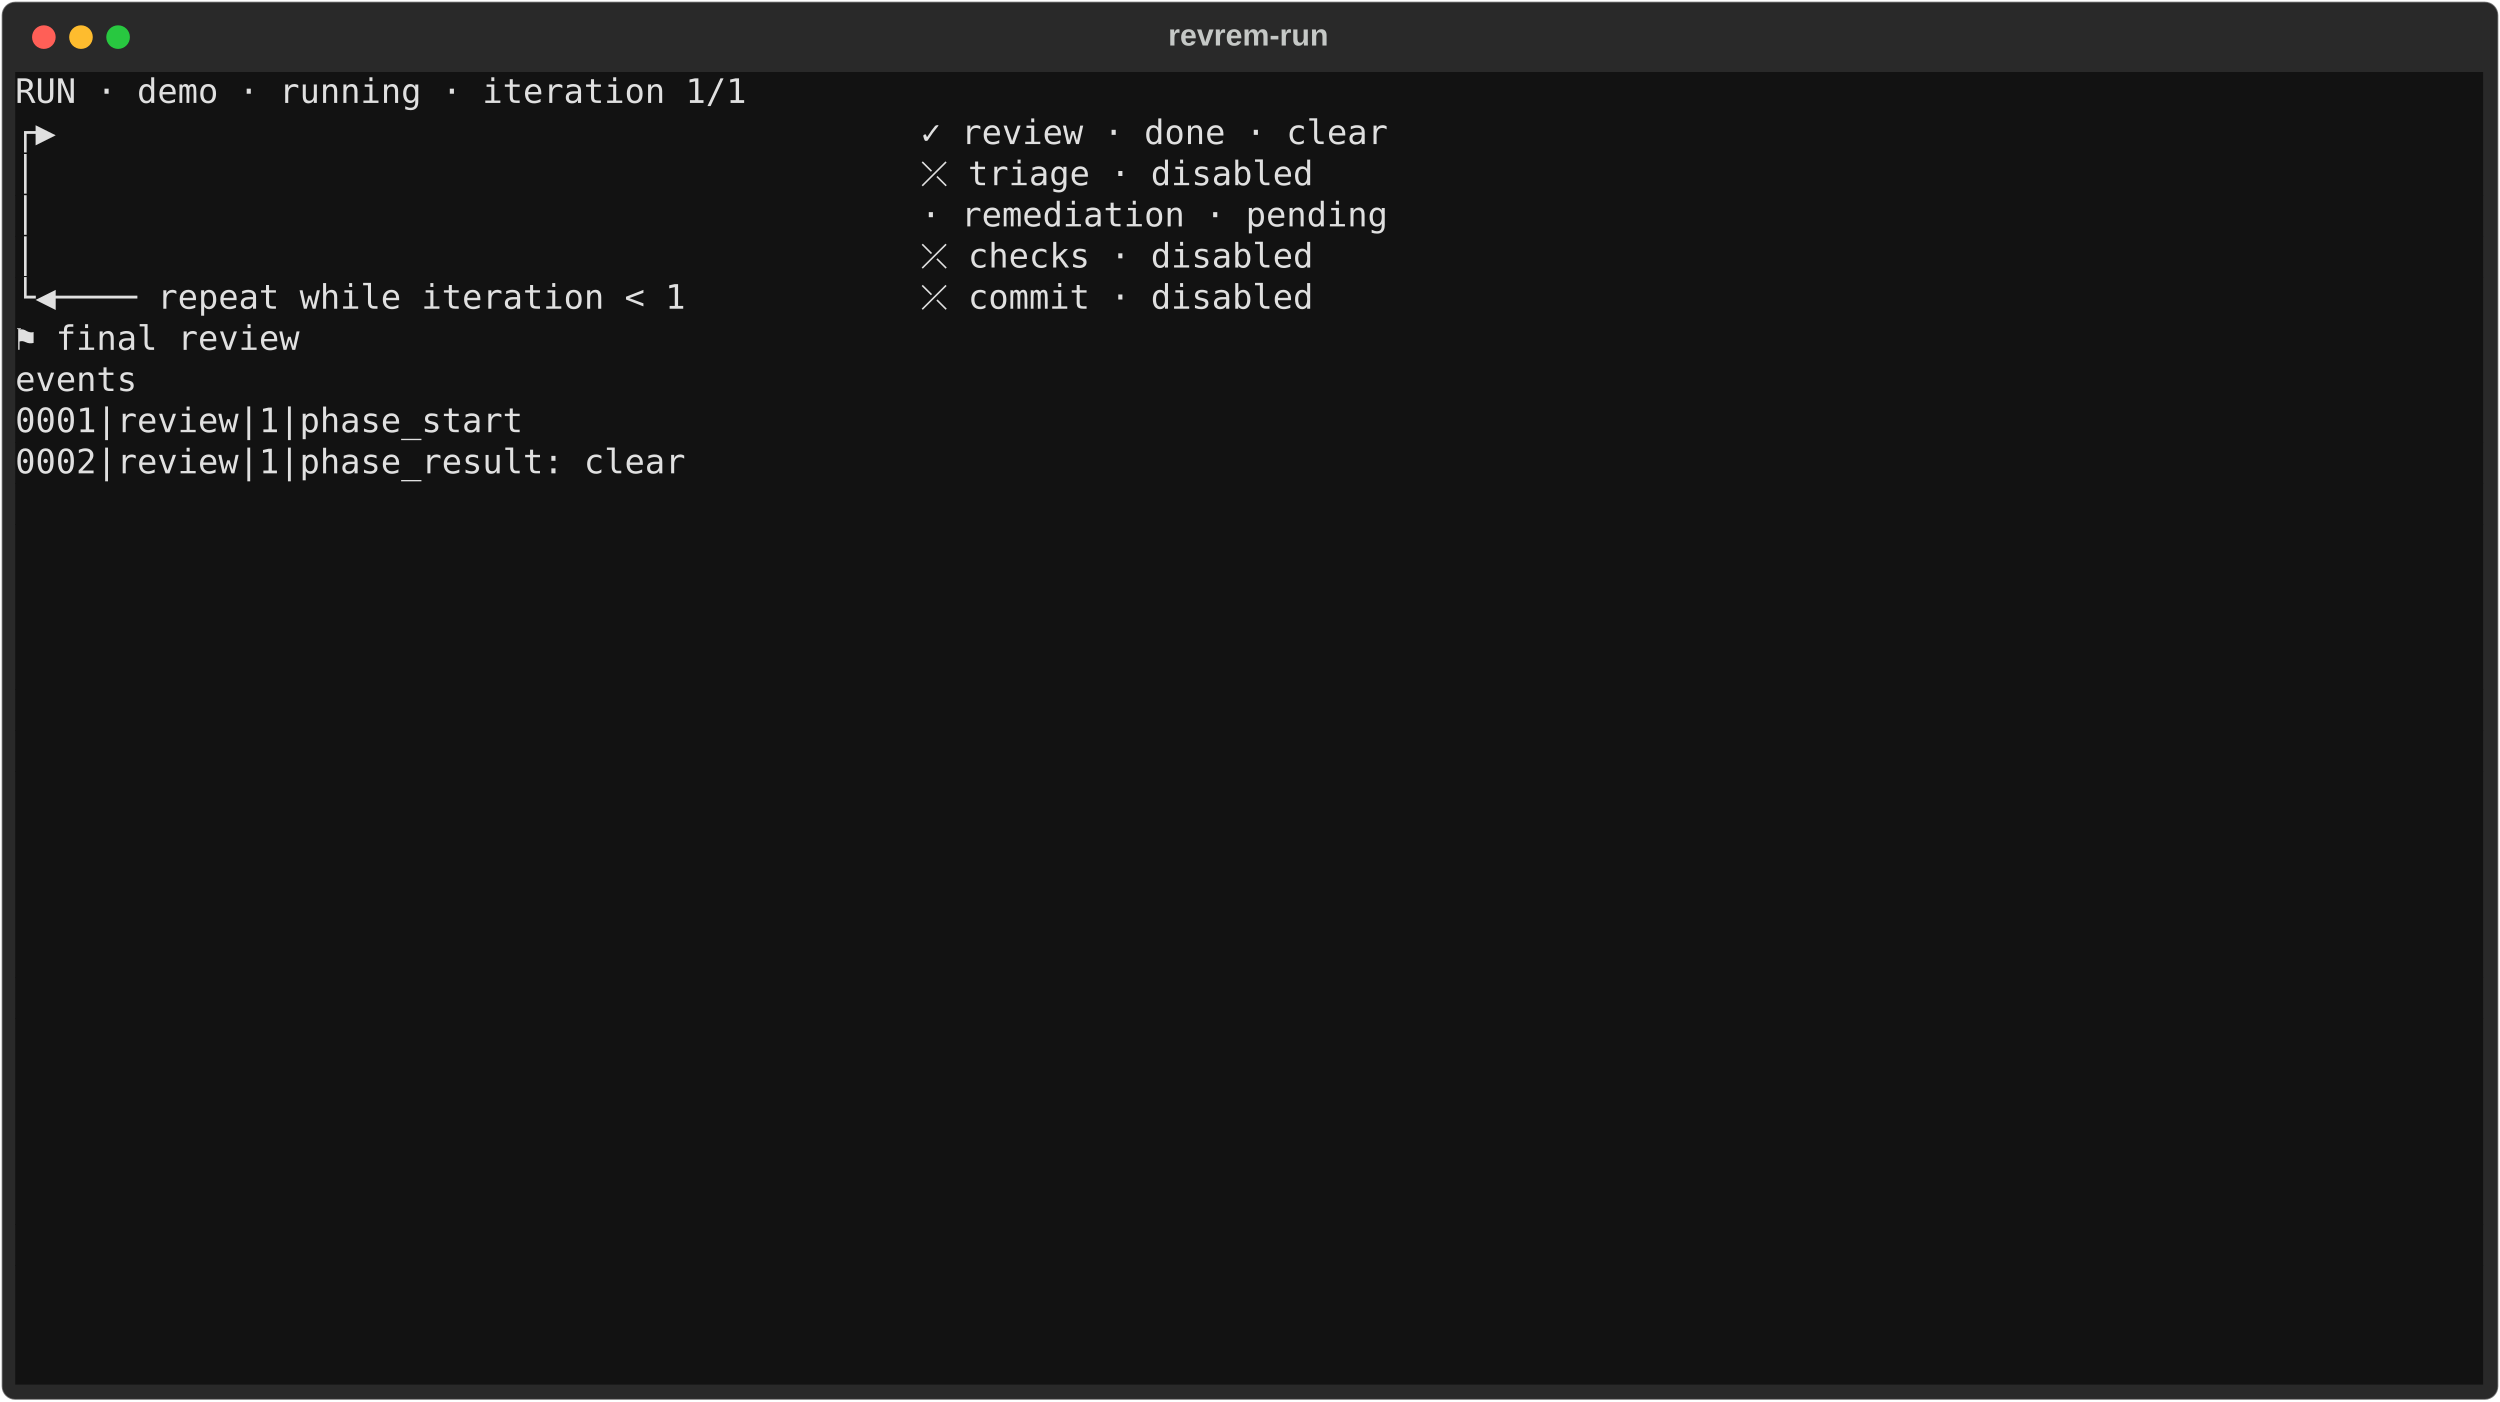
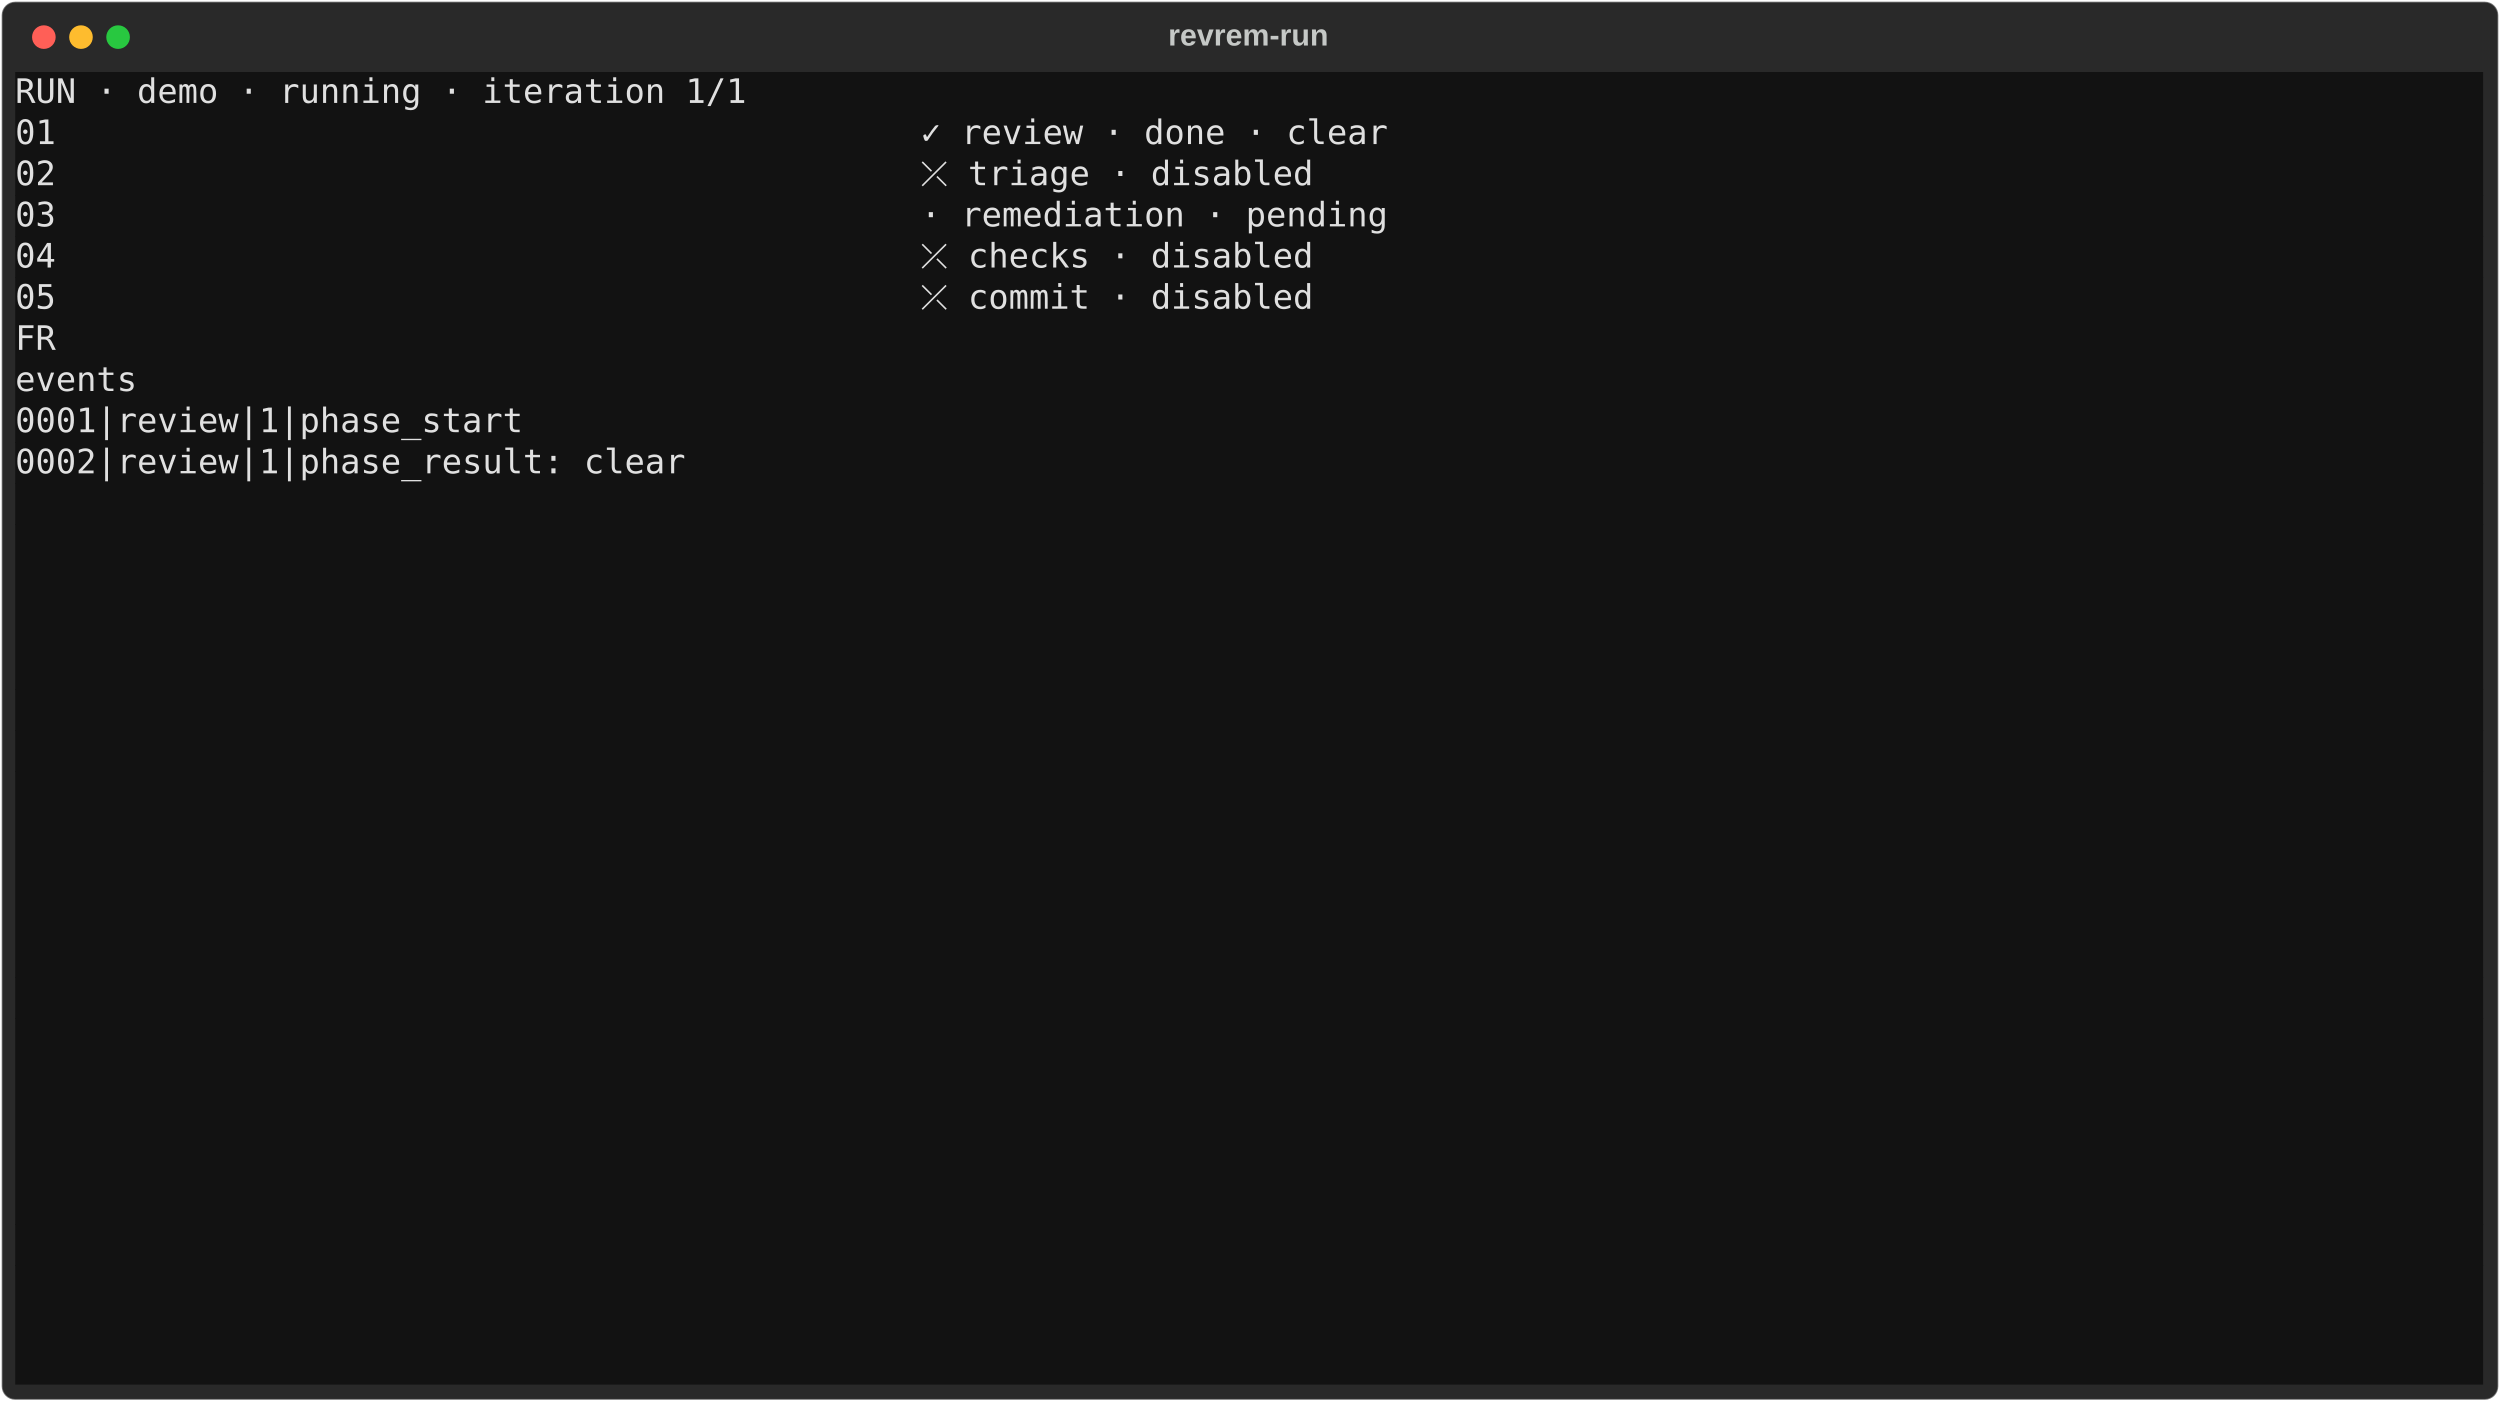
<svg xmlns="http://www.w3.org/2000/svg" class="rich-terminal" viewBox="0 0 1482 830.8">
  <style>

    @font-face {
        font-family: "Fira Code";
        src: local("FiraCode-Regular"),
                url("https://cdnjs.cloudflare.com/ajax/libs/firacode/6.2.0/woff2/FiraCode-Regular.woff2") format("woff2"),
                url("https://cdnjs.cloudflare.com/ajax/libs/firacode/6.2.0/woff/FiraCode-Regular.woff") format("woff");
        font-style: normal;
        font-weight: 400;
    }
    @font-face {
        font-family: "Fira Code";
        src: local("FiraCode-Bold"),
                url("https://cdnjs.cloudflare.com/ajax/libs/firacode/6.2.0/woff2/FiraCode-Bold.woff2") format("woff2"),
                url("https://cdnjs.cloudflare.com/ajax/libs/firacode/6.2.0/woff/FiraCode-Bold.woff") format("woff");
        font-style: bold;
        font-weight: 700;
    }

    .terminal-ID-matrix {
        font-family: Fira Code, monospace;
        font-size: 20px;
        line-height: 24.4px;
        font-variant-east-asian: full-width;
    }

    .terminal-ID-title {
        font-size: 18px;
        font-weight: bold;
        font-family: arial;
    }

    .terminal-ID-r1 { fill: #e0e0e0 }
.terminal-ID-r2 { fill: #c5c8c6 }
    </style>
  <defs>
    <clipPath id="terminal-ID-clip-terminal">
      <rect x="0" y="0" width="1463.0" height="779.8" />
    </clipPath>
    <clipPath id="terminal-ID-line-0">
      <rect x="0" y="1.5" width="1464" height="24.65" />
    </clipPath>
    <clipPath id="terminal-ID-line-1">
      <rect x="0" y="25.9" width="1464" height="24.65" />
    </clipPath>
    <clipPath id="terminal-ID-line-2">
      <rect x="0" y="50.3" width="1464" height="24.65" />
    </clipPath>
    <clipPath id="terminal-ID-line-3">
      <rect x="0" y="74.7" width="1464" height="24.65" />
    </clipPath>
    <clipPath id="terminal-ID-line-4">
      <rect x="0" y="99.1" width="1464" height="24.65" />
    </clipPath>
    <clipPath id="terminal-ID-line-5">
      <rect x="0" y="123.5" width="1464" height="24.65" />
    </clipPath>
    <clipPath id="terminal-ID-line-6">
      <rect x="0" y="147.9" width="1464" height="24.65" />
    </clipPath>
    <clipPath id="terminal-ID-line-7">
      <rect x="0" y="172.3" width="1464" height="24.65" />
    </clipPath>
    <clipPath id="terminal-ID-line-8">
      <rect x="0" y="196.7" width="1464" height="24.65" />
    </clipPath>
    <clipPath id="terminal-ID-line-9">
      <rect x="0" y="221.1" width="1464" height="24.65" />
    </clipPath>
    <clipPath id="terminal-ID-line-10">
      <rect x="0" y="245.5" width="1464" height="24.65" />
    </clipPath>
    <clipPath id="terminal-ID-line-11">
      <rect x="0" y="269.9" width="1464" height="24.65" />
    </clipPath>
    <clipPath id="terminal-ID-line-12">
      <rect x="0" y="294.3" width="1464" height="24.65" />
    </clipPath>
    <clipPath id="terminal-ID-line-13">
      <rect x="0" y="318.7" width="1464" height="24.65" />
    </clipPath>
    <clipPath id="terminal-ID-line-14">
      <rect x="0" y="343.1" width="1464" height="24.65" />
    </clipPath>
    <clipPath id="terminal-ID-line-15">
      <rect x="0" y="367.5" width="1464" height="24.65" />
    </clipPath>
    <clipPath id="terminal-ID-line-16">
      <rect x="0" y="391.9" width="1464" height="24.65" />
    </clipPath>
    <clipPath id="terminal-ID-line-17">
      <rect x="0" y="416.3" width="1464" height="24.65" />
    </clipPath>
    <clipPath id="terminal-ID-line-18">
      <rect x="0" y="440.7" width="1464" height="24.65" />
    </clipPath>
    <clipPath id="terminal-ID-line-19">
      <rect x="0" y="465.1" width="1464" height="24.65" />
    </clipPath>
    <clipPath id="terminal-ID-line-20">
      <rect x="0" y="489.5" width="1464" height="24.65" />
    </clipPath>
    <clipPath id="terminal-ID-line-21">
      <rect x="0" y="513.9" width="1464" height="24.65" />
    </clipPath>
    <clipPath id="terminal-ID-line-22">
      <rect x="0" y="538.3" width="1464" height="24.65" />
    </clipPath>
    <clipPath id="terminal-ID-line-23">
      <rect x="0" y="562.7" width="1464" height="24.65" />
    </clipPath>
    <clipPath id="terminal-ID-line-24">
      <rect x="0" y="587.1" width="1464" height="24.65" />
    </clipPath>
    <clipPath id="terminal-ID-line-25">
      <rect x="0" y="611.5" width="1464" height="24.65" />
    </clipPath>
    <clipPath id="terminal-ID-line-26">
      <rect x="0" y="635.9" width="1464" height="24.65" />
    </clipPath>
    <clipPath id="terminal-ID-line-27">
      <rect x="0" y="660.3" width="1464" height="24.65" />
    </clipPath>
    <clipPath id="terminal-ID-line-28">
      <rect x="0" y="684.7" width="1464" height="24.65" />
    </clipPath>
    <clipPath id="terminal-ID-line-29">
      <rect x="0" y="709.1" width="1464" height="24.65" />
    </clipPath>
    <clipPath id="terminal-ID-line-30">
      <rect x="0" y="733.5" width="1464" height="24.65" />
    </clipPath>
  </defs>
  <rect fill="#292929" stroke="rgba(255,255,255,0.35)" stroke-width="1" x="1" y="1" width="1480" height="828.8" rx="8" />
  <text class="terminal-ID-title" fill="#c5c8c6" text-anchor="middle" x="740" y="27">revrem-run</text>
  <g transform="translate(26,22)">
    <circle cx="0" cy="0" r="7" fill="#ff5f57" />
    <circle cx="22" cy="0" r="7" fill="#febc2e" />
    <circle cx="44" cy="0" r="7" fill="#28c840" />
  </g>
  <g transform="translate(9, 41)" clip-path="url(#terminal-ID-clip-terminal)">
    <rect fill="#121212" x="0" y="1.5" width="439.2" height="24.65" shape-rendering="crispEdges" />
    <rect fill="#121212" x="439.2" y="1.5" width="1024.8" height="24.65" shape-rendering="crispEdges" />
    <rect fill="#121212" x="0" y="25.9" width="24.4" height="24.65" shape-rendering="crispEdges" />
    <rect fill="#121212" x="24.4" y="25.9" width="512.4" height="24.65" shape-rendering="crispEdges" />
    <rect fill="#121212" x="536.8" y="25.9" width="280.6" height="24.65" shape-rendering="crispEdges" />
    <rect fill="#121212" x="817.4" y="25.9" width="646.6" height="24.65" shape-rendering="crispEdges" />
-     <rect fill="#121212" x="0" y="50.3" width="12.2" height="24.65" shape-rendering="crispEdges" />
-     <rect fill="#121212" x="12.2" y="50.3" width="524.6" height="24.65" shape-rendering="crispEdges" />
+     <rect fill="#121212" x="0" y="50.3" width="24.4" height="24.65" shape-rendering="crispEdges" />
+     <rect fill="#121212" x="24.4" y="50.3" width="512.4" height="24.65" shape-rendering="crispEdges" />
    <rect fill="#121212" x="536.8" y="50.3" width="231.8" height="24.65" shape-rendering="crispEdges" />
    <rect fill="#121212" x="768.6" y="50.3" width="695.4" height="24.65" shape-rendering="crispEdges" />
-     <rect fill="#121212" x="0" y="74.7" width="12.2" height="24.65" shape-rendering="crispEdges" />
-     <rect fill="#121212" x="12.2" y="74.7" width="524.6" height="24.65" shape-rendering="crispEdges" />
+     <rect fill="#121212" x="0" y="74.7" width="24.4" height="24.65" shape-rendering="crispEdges" />
+     <rect fill="#121212" x="24.4" y="74.7" width="512.4" height="24.65" shape-rendering="crispEdges" />
    <rect fill="#121212" x="536.8" y="74.7" width="280.6" height="24.65" shape-rendering="crispEdges" />
    <rect fill="#121212" x="817.4" y="74.7" width="646.6" height="24.65" shape-rendering="crispEdges" />
-     <rect fill="#121212" x="0" y="99.1" width="12.2" height="24.65" shape-rendering="crispEdges" />
-     <rect fill="#121212" x="12.2" y="99.1" width="524.6" height="24.65" shape-rendering="crispEdges" />
+     <rect fill="#121212" x="0" y="99.1" width="24.4" height="24.65" shape-rendering="crispEdges" />
+     <rect fill="#121212" x="24.4" y="99.1" width="512.4" height="24.65" shape-rendering="crispEdges" />
    <rect fill="#121212" x="536.8" y="99.1" width="231.8" height="24.65" shape-rendering="crispEdges" />
    <rect fill="#121212" x="768.6" y="99.1" width="695.4" height="24.65" shape-rendering="crispEdges" />
-     <rect fill="#121212" x="0" y="123.5" width="402.6" height="24.65" shape-rendering="crispEdges" />
-     <rect fill="#121212" x="402.6" y="123.5" width="134.2" height="24.65" shape-rendering="crispEdges" />
+     <rect fill="#121212" x="0" y="123.5" width="24.4" height="24.65" shape-rendering="crispEdges" />
+     <rect fill="#121212" x="24.4" y="123.5" width="512.4" height="24.65" shape-rendering="crispEdges" />
    <rect fill="#121212" x="536.8" y="123.5" width="231.8" height="24.65" shape-rendering="crispEdges" />
    <rect fill="#121212" x="768.6" y="123.5" width="695.4" height="24.65" shape-rendering="crispEdges" />
-     <rect fill="#121212" x="0" y="147.9" width="170.8" height="24.65" shape-rendering="crispEdges" />
-     <rect fill="#121212" x="170.8" y="147.9" width="1293.2" height="24.65" shape-rendering="crispEdges" />
+     <rect fill="#121212" x="0" y="147.9" width="24.4" height="24.65" shape-rendering="crispEdges" />
+     <rect fill="#121212" x="24.4" y="147.9" width="1439.6" height="24.65" shape-rendering="crispEdges" />
    <rect fill="#121212" x="0" y="172.3" width="73.2" height="24.65" shape-rendering="crispEdges" />
    <rect fill="#121212" x="73.2" y="172.3" width="1390.8" height="24.65" shape-rendering="crispEdges" />
    <rect fill="#121212" x="0" y="196.7" width="305" height="24.65" shape-rendering="crispEdges" />
    <rect fill="#121212" x="305" y="196.7" width="1159" height="24.65" shape-rendering="crispEdges" />
    <rect fill="#121212" x="0" y="221.1" width="402.6" height="24.65" shape-rendering="crispEdges" />
    <rect fill="#121212" x="402.6" y="221.1" width="1061.4" height="24.65" shape-rendering="crispEdges" />
    <rect fill="#121212" x="0" y="245.5" width="1464" height="24.65" shape-rendering="crispEdges" />
    <rect fill="#121212" x="0" y="269.9" width="1464" height="24.65" shape-rendering="crispEdges" />
    <rect fill="#121212" x="0" y="294.3" width="1464" height="24.65" shape-rendering="crispEdges" />
    <rect fill="#121212" x="0" y="318.7" width="1464" height="24.65" shape-rendering="crispEdges" />
    <rect fill="#121212" x="0" y="343.1" width="1464" height="24.65" shape-rendering="crispEdges" />
    <rect fill="#121212" x="0" y="367.5" width="1464" height="24.65" shape-rendering="crispEdges" />
    <rect fill="#121212" x="0" y="391.9" width="1464" height="24.65" shape-rendering="crispEdges" />
    <rect fill="#121212" x="0" y="416.3" width="1464" height="24.65" shape-rendering="crispEdges" />
    <rect fill="#121212" x="0" y="440.7" width="1464" height="24.65" shape-rendering="crispEdges" />
    <rect fill="#121212" x="0" y="465.1" width="1464" height="24.65" shape-rendering="crispEdges" />
    <rect fill="#121212" x="0" y="489.5" width="1464" height="24.65" shape-rendering="crispEdges" />
    <rect fill="#121212" x="0" y="513.9" width="1464" height="24.65" shape-rendering="crispEdges" />
    <rect fill="#121212" x="0" y="538.3" width="1464" height="24.65" shape-rendering="crispEdges" />
    <rect fill="#121212" x="0" y="562.7" width="1464" height="24.65" shape-rendering="crispEdges" />
    <rect fill="#121212" x="0" y="587.1" width="1464" height="24.65" shape-rendering="crispEdges" />
    <rect fill="#121212" x="0" y="611.5" width="1464" height="24.65" shape-rendering="crispEdges" />
    <rect fill="#121212" x="0" y="635.9" width="1464" height="24.65" shape-rendering="crispEdges" />
    <rect fill="#121212" x="0" y="660.3" width="1464" height="24.65" shape-rendering="crispEdges" />
    <rect fill="#121212" x="0" y="684.7" width="1464" height="24.65" shape-rendering="crispEdges" />
    <rect fill="#121212" x="0" y="709.1" width="1464" height="24.65" shape-rendering="crispEdges" />
    <rect fill="#121212" x="0" y="733.5" width="1464" height="24.65" shape-rendering="crispEdges" />
    <rect fill="#121212" x="0" y="757.9" width="1464" height="24.65" shape-rendering="crispEdges" />
    <g class="terminal-ID-matrix">
      <text class="terminal-ID-r1" x="0" y="20" textLength="439.2" clip-path="url(#terminal-ID-line-0)">RUN · demo · running · iteration 1/1</text>
      <text class="terminal-ID-r2" x="1464" y="20" textLength="12.2" clip-path="url(#terminal-ID-line-0)">
</text>
-       <text class="terminal-ID-r1" x="0" y="44.4" textLength="24.4" clip-path="url(#terminal-ID-line-1)">┌▶</text>
+       <text class="terminal-ID-r1" x="0" y="44.4" textLength="24.4" clip-path="url(#terminal-ID-line-1)">01</text>
      <text class="terminal-ID-r1" x="536.8" y="44.4" textLength="280.6" clip-path="url(#terminal-ID-line-1)">✓ review · done · clear</text>
      <text class="terminal-ID-r2" x="1464" y="44.4" textLength="12.2" clip-path="url(#terminal-ID-line-1)">
</text>
-       <text class="terminal-ID-r1" x="0" y="68.8" textLength="12.2" clip-path="url(#terminal-ID-line-2)">│</text>
+       <text class="terminal-ID-r1" x="0" y="68.8" textLength="24.4" clip-path="url(#terminal-ID-line-2)">02</text>
      <text class="terminal-ID-r1" x="536.8" y="68.8" textLength="231.8" clip-path="url(#terminal-ID-line-2)">⤫ triage · disabled</text>
      <text class="terminal-ID-r2" x="1464" y="68.8" textLength="12.2" clip-path="url(#terminal-ID-line-2)">
</text>
-       <text class="terminal-ID-r1" x="0" y="93.2" textLength="12.2" clip-path="url(#terminal-ID-line-3)">│</text>
+       <text class="terminal-ID-r1" x="0" y="93.2" textLength="24.4" clip-path="url(#terminal-ID-line-3)">03</text>
      <text class="terminal-ID-r1" x="536.8" y="93.2" textLength="280.6" clip-path="url(#terminal-ID-line-3)">· remediation · pending</text>
      <text class="terminal-ID-r2" x="1464" y="93.2" textLength="12.2" clip-path="url(#terminal-ID-line-3)">
</text>
-       <text class="terminal-ID-r1" x="0" y="117.6" textLength="12.2" clip-path="url(#terminal-ID-line-4)">│</text>
+       <text class="terminal-ID-r1" x="0" y="117.6" textLength="24.4" clip-path="url(#terminal-ID-line-4)">04</text>
      <text class="terminal-ID-r1" x="536.8" y="117.6" textLength="231.8" clip-path="url(#terminal-ID-line-4)">⤫ checks · disabled</text>
      <text class="terminal-ID-r2" x="1464" y="117.6" textLength="12.2" clip-path="url(#terminal-ID-line-4)">
</text>
-       <text class="terminal-ID-r1" x="0" y="142" textLength="402.6" clip-path="url(#terminal-ID-line-5)">└◀──── repeat while iteration &lt; 1</text>
+       <text class="terminal-ID-r1" x="0" y="142" textLength="24.4" clip-path="url(#terminal-ID-line-5)">05</text>
      <text class="terminal-ID-r1" x="536.8" y="142" textLength="231.8" clip-path="url(#terminal-ID-line-5)">⤫ commit · disabled</text>
      <text class="terminal-ID-r2" x="1464" y="142" textLength="12.2" clip-path="url(#terminal-ID-line-5)">
</text>
-       <text class="terminal-ID-r1" x="0" y="166.4" textLength="170.8" clip-path="url(#terminal-ID-line-6)">⚑ final review</text>
+       <text class="terminal-ID-r1" x="0" y="166.4" textLength="24.4" clip-path="url(#terminal-ID-line-6)">FR</text>
      <text class="terminal-ID-r2" x="1464" y="166.4" textLength="12.2" clip-path="url(#terminal-ID-line-6)">
</text>
      <text class="terminal-ID-r1" x="0" y="190.8" textLength="73.2" clip-path="url(#terminal-ID-line-7)">events</text>
      <text class="terminal-ID-r2" x="1464" y="190.8" textLength="12.2" clip-path="url(#terminal-ID-line-7)">
</text>
      <text class="terminal-ID-r1" x="0" y="215.2" textLength="305" clip-path="url(#terminal-ID-line-8)">0001|review|1|phase_start</text>
      <text class="terminal-ID-r2" x="1464" y="215.2" textLength="12.2" clip-path="url(#terminal-ID-line-8)">
</text>
      <text class="terminal-ID-r1" x="0" y="239.6" textLength="402.6" clip-path="url(#terminal-ID-line-9)">0002|review|1|phase_result: clear</text>
      <text class="terminal-ID-r2" x="1464" y="239.6" textLength="12.2" clip-path="url(#terminal-ID-line-9)">
</text>
      <text class="terminal-ID-r2" x="1464" y="264" textLength="12.2" clip-path="url(#terminal-ID-line-10)">
</text>
      <text class="terminal-ID-r2" x="1464" y="288.4" textLength="12.2" clip-path="url(#terminal-ID-line-11)">
</text>
      <text class="terminal-ID-r2" x="1464" y="312.8" textLength="12.2" clip-path="url(#terminal-ID-line-12)">
</text>
      <text class="terminal-ID-r2" x="1464" y="337.2" textLength="12.2" clip-path="url(#terminal-ID-line-13)">
</text>
      <text class="terminal-ID-r2" x="1464" y="361.6" textLength="12.2" clip-path="url(#terminal-ID-line-14)">
</text>
      <text class="terminal-ID-r2" x="1464" y="386" textLength="12.2" clip-path="url(#terminal-ID-line-15)">
</text>
      <text class="terminal-ID-r2" x="1464" y="410.4" textLength="12.2" clip-path="url(#terminal-ID-line-16)">
</text>
      <text class="terminal-ID-r2" x="1464" y="434.8" textLength="12.2" clip-path="url(#terminal-ID-line-17)">
</text>
      <text class="terminal-ID-r2" x="1464" y="459.2" textLength="12.2" clip-path="url(#terminal-ID-line-18)">
</text>
      <text class="terminal-ID-r2" x="1464" y="483.6" textLength="12.2" clip-path="url(#terminal-ID-line-19)">
</text>
      <text class="terminal-ID-r2" x="1464" y="508" textLength="12.2" clip-path="url(#terminal-ID-line-20)">
</text>
      <text class="terminal-ID-r2" x="1464" y="532.4" textLength="12.2" clip-path="url(#terminal-ID-line-21)">
</text>
      <text class="terminal-ID-r2" x="1464" y="556.8" textLength="12.2" clip-path="url(#terminal-ID-line-22)">
</text>
      <text class="terminal-ID-r2" x="1464" y="581.2" textLength="12.2" clip-path="url(#terminal-ID-line-23)">
</text>
      <text class="terminal-ID-r2" x="1464" y="605.6" textLength="12.2" clip-path="url(#terminal-ID-line-24)">
</text>
      <text class="terminal-ID-r2" x="1464" y="630" textLength="12.2" clip-path="url(#terminal-ID-line-25)">
</text>
      <text class="terminal-ID-r2" x="1464" y="654.4" textLength="12.2" clip-path="url(#terminal-ID-line-26)">
</text>
      <text class="terminal-ID-r2" x="1464" y="678.8" textLength="12.2" clip-path="url(#terminal-ID-line-27)">
</text>
      <text class="terminal-ID-r2" x="1464" y="703.2" textLength="12.2" clip-path="url(#terminal-ID-line-28)">
</text>
      <text class="terminal-ID-r2" x="1464" y="727.6" textLength="12.2" clip-path="url(#terminal-ID-line-29)">
</text>
      <text class="terminal-ID-r2" x="1464" y="752" textLength="12.2" clip-path="url(#terminal-ID-line-30)">
</text>
    </g>
  </g>
</svg>
